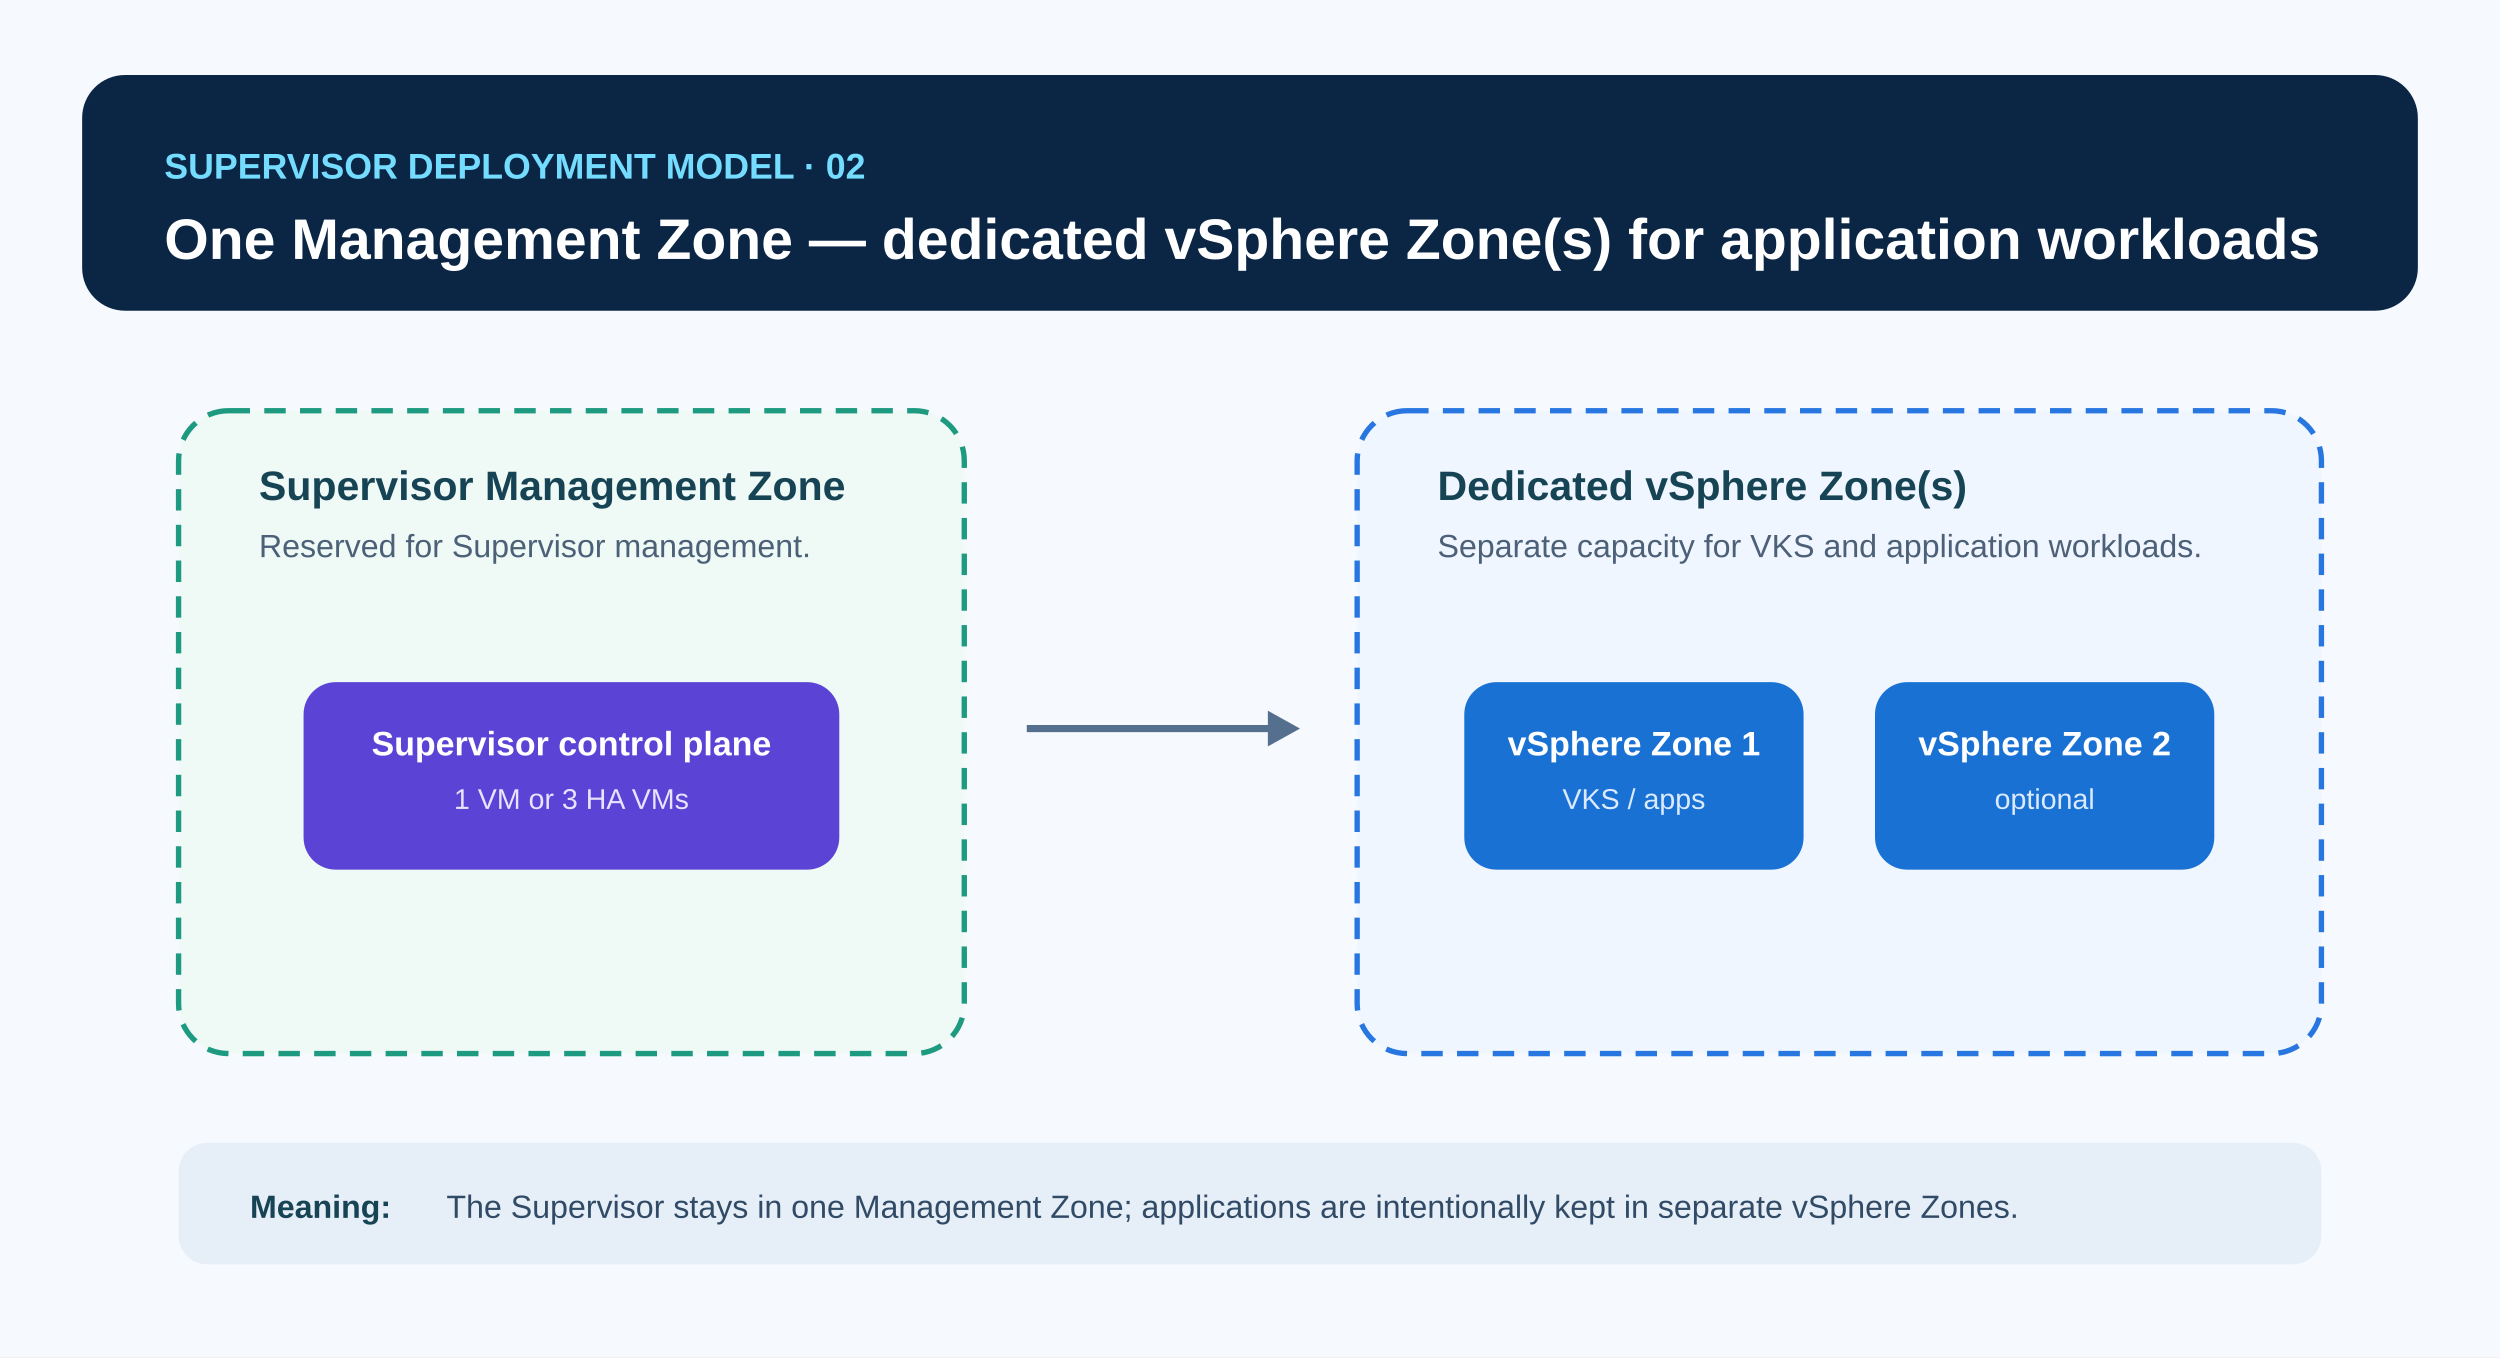
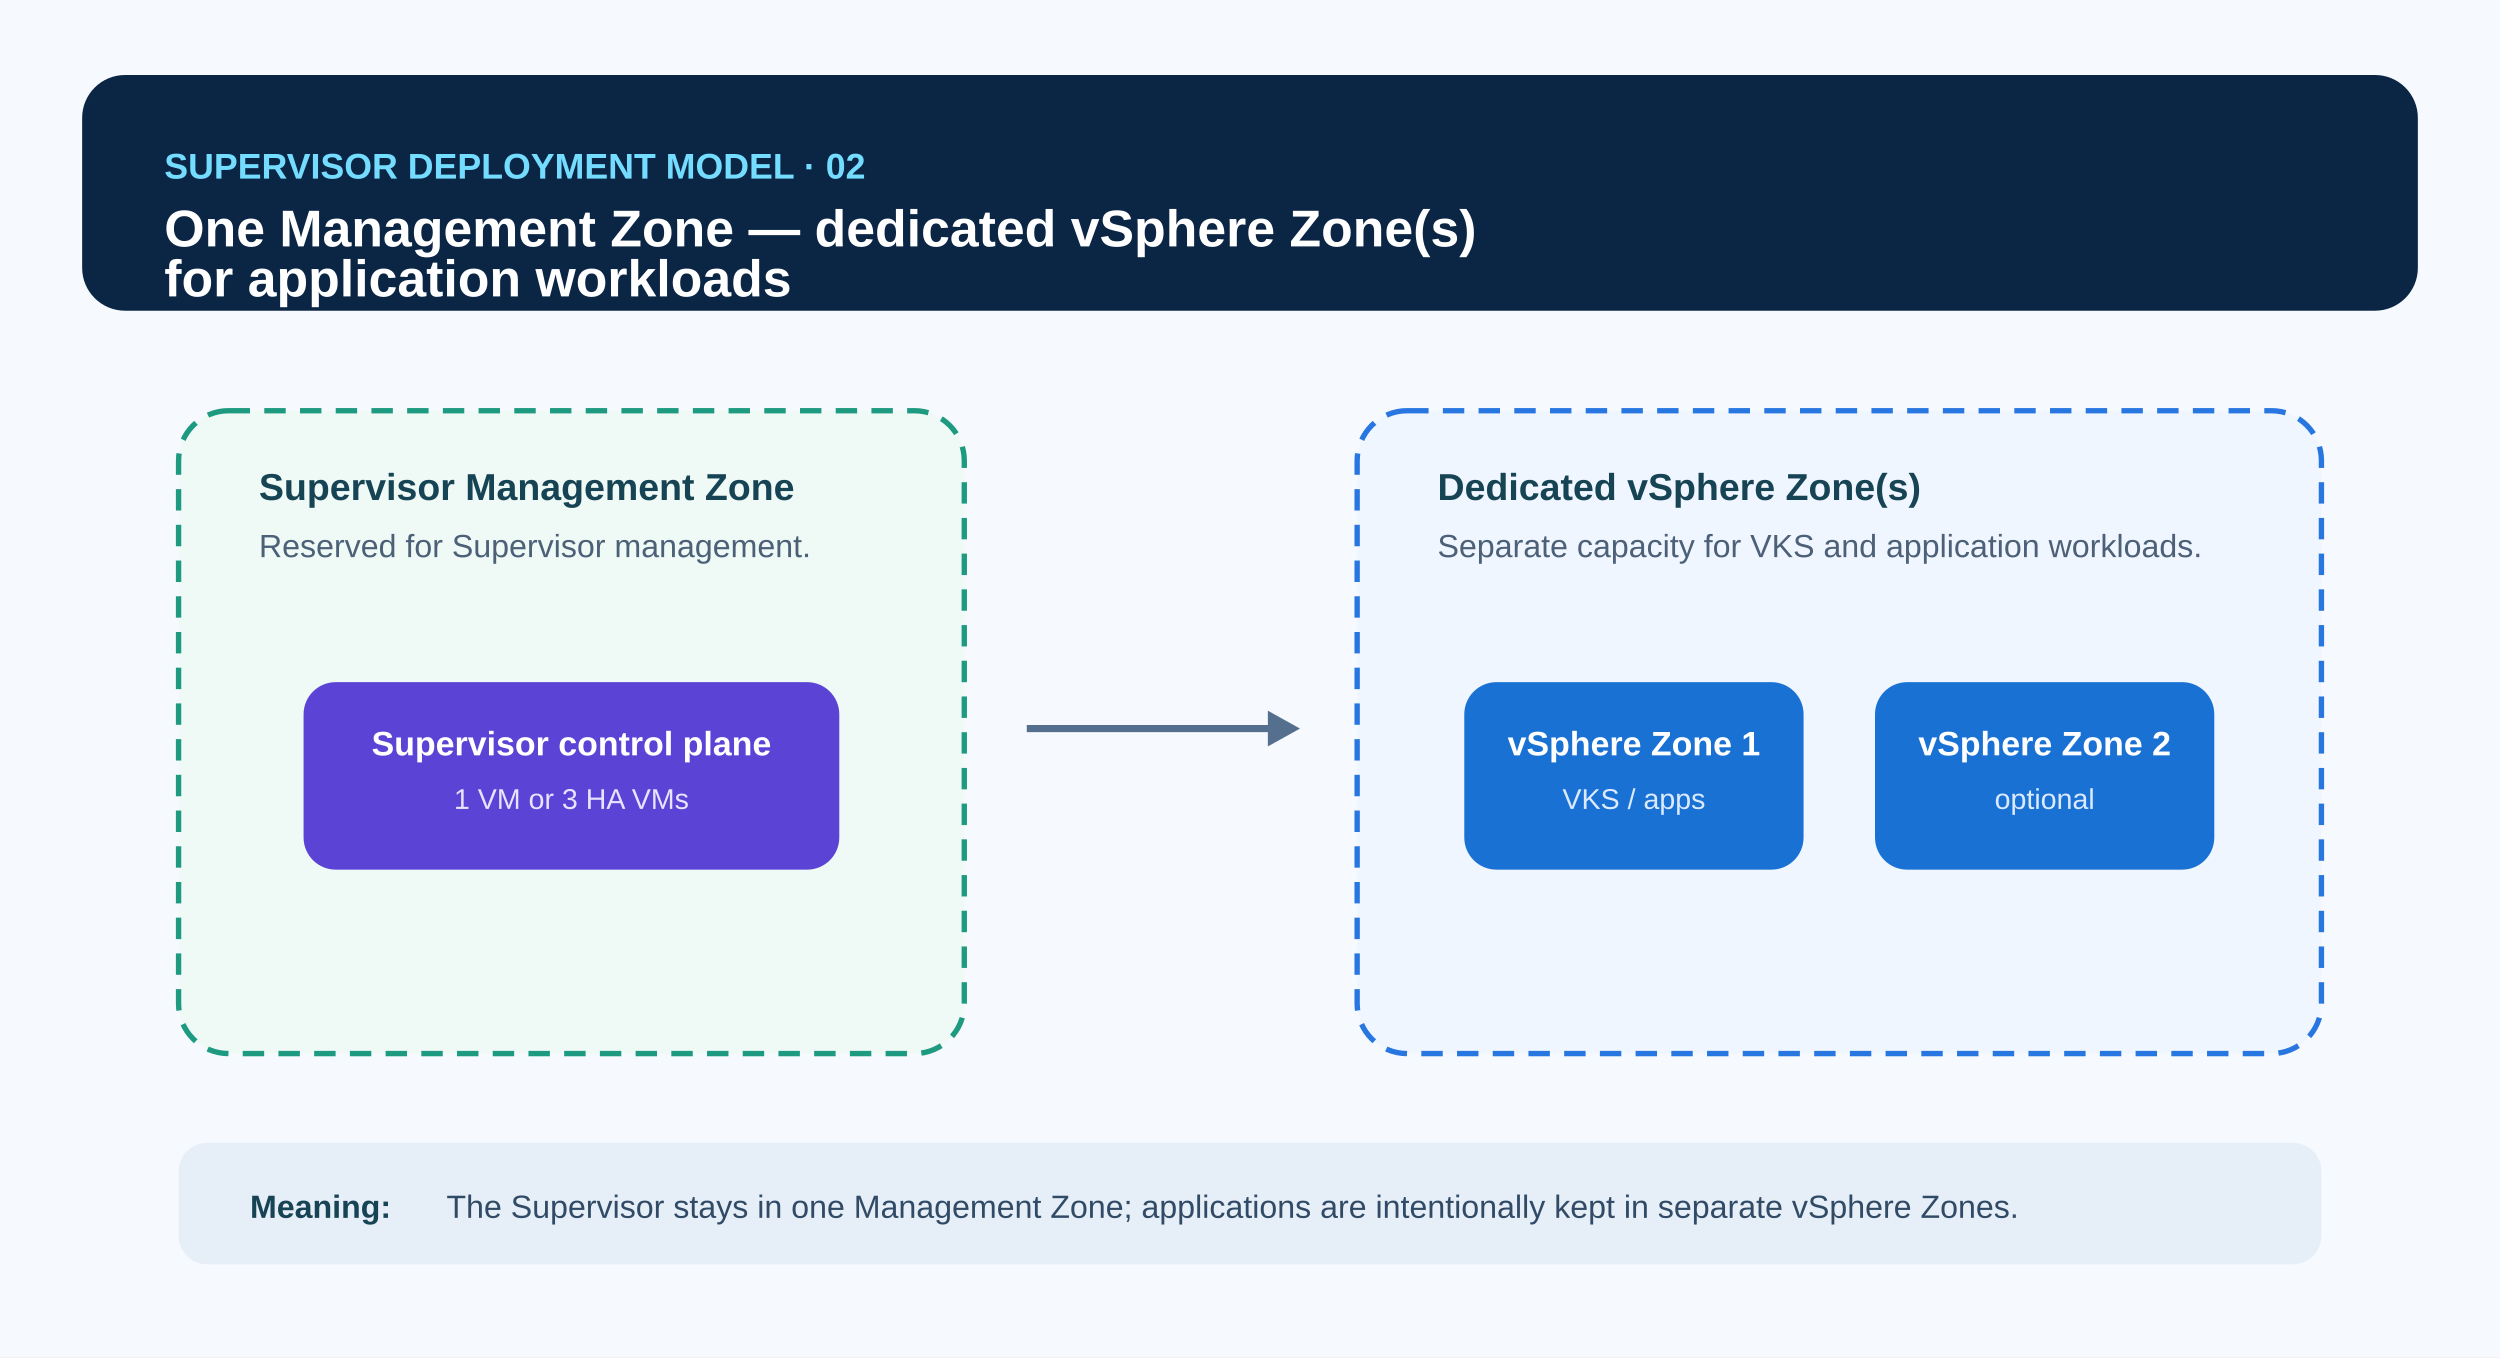
<svg xmlns="http://www.w3.org/2000/svg" width="1400" height="760" viewBox="0 0 1400 760" role="img" aria-labelledby="title desc">
-   <style>.t{font-family:Arial,sans-serif}.h{font-size:32px;font-weight:700;fill:#fff}.k{font-size:20px;font-weight:700;fill:#73dcff}.z{font-size:23px;font-weight:700;fill:#174454}.b{font-size:18px;fill:#4c6078}.w{font-size:19px;font-weight:700;fill:#fff}.s{font-size:16px;fill:#e8e3ff}.f{font-size:18px;fill:#314b66}.m{font-size:18px;font-weight:700;fill:#174454}</style>
+   <style>.t{font-family:Arial,sans-serif}.h{font-size:29px;font-weight:700;fill:#fff}.k{font-size:20px;font-weight:700;fill:#73dcff}.z{font-size:21px;font-weight:700;fill:#174454}.b{font-size:18px;fill:#4c6078}.w{font-size:19px;font-weight:700;fill:#fff}.s{font-size:16px;fill:#e8e3ff}.f{font-size:18px;fill:#314b66}.m{font-size:18px;font-weight:700;fill:#174454}</style>
  <rect width="1400" height="760" fill="#f6f9fd" />
  <rect x="46" y="42" width="1308" height="132" rx="24" fill="#0b2545" />
  <text x="92" y="100" class="t k">SUPERVISOR DEPLOYMENT MODEL · 02</text>
-   <text x="92" y="145" class="t h">One Management Zone — dedicated vSphere Zone(s) for application workloads</text>
+   <text x="92" y="138" class="t h">One Management Zone — dedicated vSphere Zone(s)</text>
+   <text x="92" y="166" class="t h">for application workloads</text>
  <rect x="100" y="230" width="440" height="360" rx="28" fill="#effaf7" stroke="#1d9a80" stroke-width="3" stroke-dasharray="12 8" />
  <text x="145" y="280" class="t z">Supervisor Management Zone</text>
  <text x="145" y="312" class="t b">Reserved for Supervisor management.</text>
  <rect x="170" y="382" width="300" height="105" rx="18" fill="#5b43d6" />
  <text x="320" y="423" text-anchor="middle" class="t w">Supervisor control plane</text>
  <text x="320" y="453" text-anchor="middle" class="t s">1 VM or 3 HA VMs</text>
  <path d="M575 408H720" stroke="#54708e" stroke-width="4" />
  <path d="M710 398l18 10-18 10" fill="#54708e" />
  <rect x="760" y="230" width="540" height="360" rx="28" fill="#f0f6ff" stroke="#2877e0" stroke-width="3" stroke-dasharray="12 8" />
  <text x="805" y="280" class="t z">Dedicated vSphere Zone(s)</text>
  <text x="805" y="312" class="t b">Separate capacity for VKS and application workloads.</text>
  <rect x="820" y="382" width="190" height="105" rx="18" fill="#1971d4" />
  <text x="915" y="423" text-anchor="middle" class="t w">vSphere Zone 1</text>
  <text x="915" y="453" text-anchor="middle" class="t" font-size="16" fill="#dbeaff">VKS / apps</text>
  <rect x="1050" y="382" width="190" height="105" rx="18" fill="#1971d4" />
  <text x="1145" y="423" text-anchor="middle" class="t w">vSphere Zone 2</text>
  <text x="1145" y="453" text-anchor="middle" class="t" font-size="16" fill="#dbeaff">optional</text>
  <rect x="100" y="640" width="1200" height="68" rx="16" fill="#e6eef8" />
  <text x="140" y="682" class="t m">Meaning:</text>
  <text x="250" y="682" class="t f">The Supervisor stays in one Management Zone; applications are intentionally kept in separate vSphere Zones.</text>
</svg>
